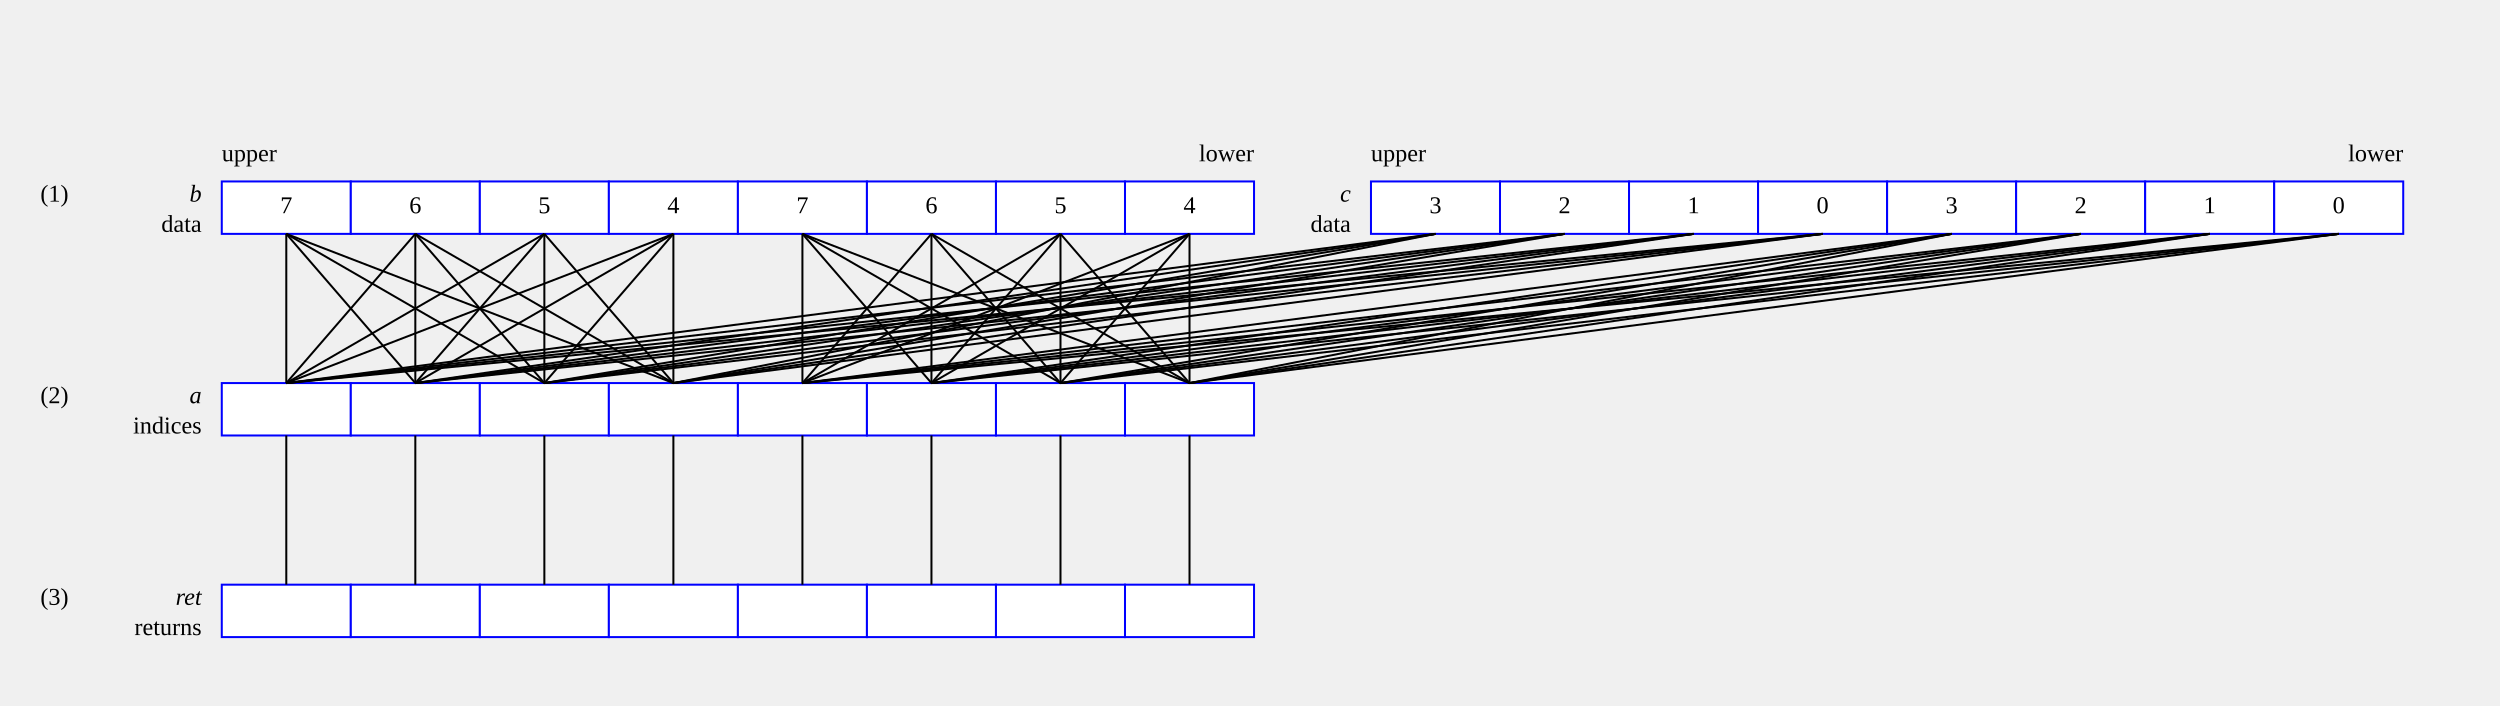
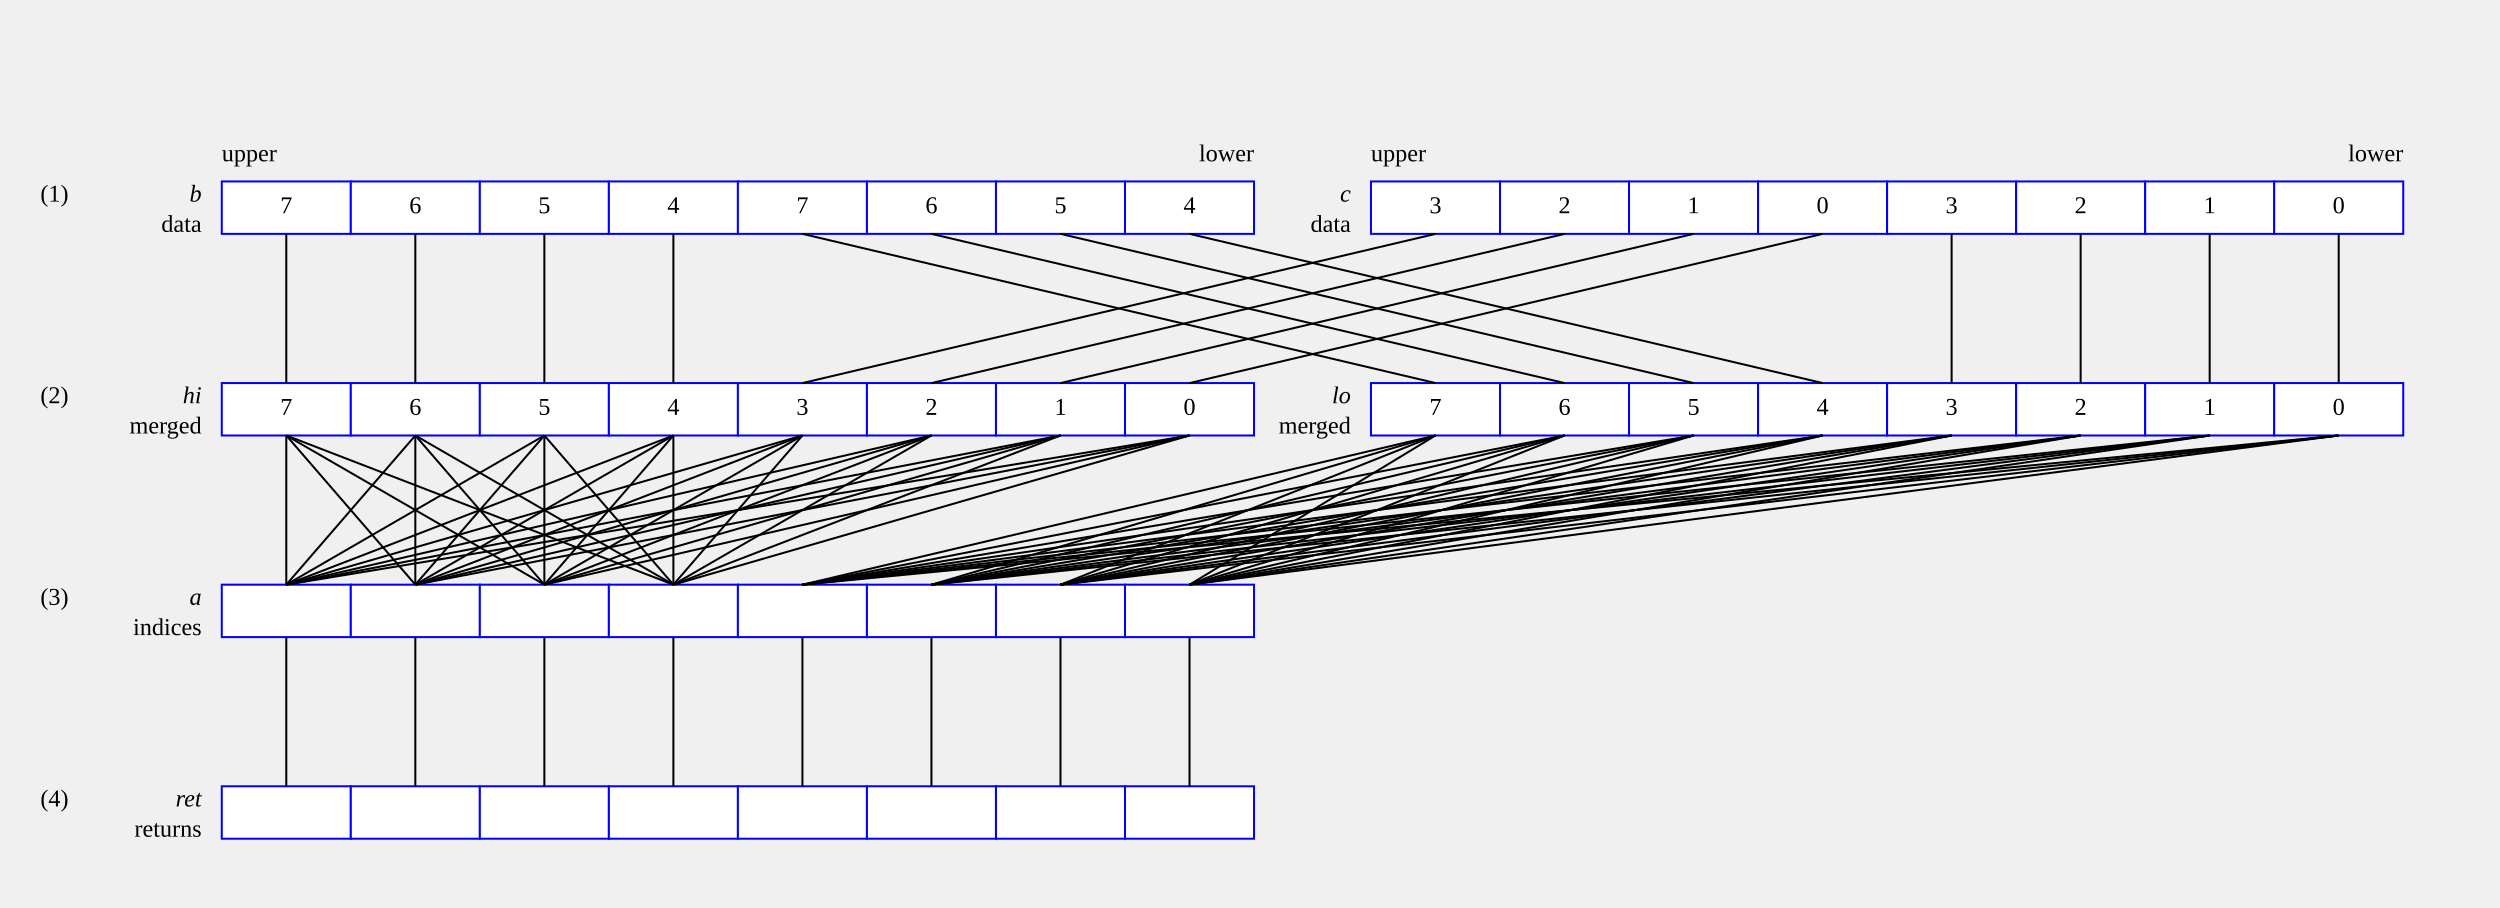
- <svg xmlns="http://www.w3.org/2000/svg" version="1.1" width="1240" height="350">
+ <svg xmlns="http://www.w3.org/2000/svg" version="1.1" width="1240" height="450">
  <text x="20" y="100">(1)</text>
  <text x="100" y="100" text-anchor="end" font-style="italic">b</text>
  <text x="100" y="115" text-anchor="end">data</text>
  <rect x="110" y="90" width="64" height="26" fill="white" stroke="blue" />
  <text x="142" y="103" text-anchor="middle" dominant-baseline="middle">7</text>
  <rect x="174" y="90" width="64" height="26" fill="white" stroke="blue" />
  <text x="206" y="103" text-anchor="middle" dominant-baseline="middle">6</text>
  <rect x="238" y="90" width="64" height="26" fill="white" stroke="blue" />
  <text x="270" y="103" text-anchor="middle" dominant-baseline="middle">5</text>
  <rect x="302" y="90" width="64" height="26" fill="white" stroke="blue" />
  <text x="334" y="103" text-anchor="middle" dominant-baseline="middle">4</text>
  <rect x="366" y="90" width="64" height="26" fill="white" stroke="blue" />
  <text x="398" y="103" text-anchor="middle" dominant-baseline="middle">7</text>
  <rect x="430" y="90" width="64" height="26" fill="white" stroke="blue" />
  <text x="462" y="103" text-anchor="middle" dominant-baseline="middle">6</text>
  <rect x="494" y="90" width="64" height="26" fill="white" stroke="blue" />
  <text x="526" y="103" text-anchor="middle" dominant-baseline="middle">5</text>
  <rect x="558" y="90" width="64" height="26" fill="white" stroke="blue" />
  <text x="590" y="103" text-anchor="middle" dominant-baseline="middle">4</text>
  <text x="110" y="80" text-anchor="begin">upper</text>
  <text x="622" y="80" text-anchor="end">lower</text>
  <text x="670" y="100" text-anchor="end" font-style="italic">c</text>
  <text x="670" y="115" text-anchor="end">data</text>
  <rect x="680" y="90" width="64" height="26" fill="white" stroke="blue" />
  <text x="712" y="103" text-anchor="middle" dominant-baseline="middle">3</text>
  <rect x="744" y="90" width="64" height="26" fill="white" stroke="blue" />
  <text x="776" y="103" text-anchor="middle" dominant-baseline="middle">2</text>
  <rect x="808" y="90" width="64" height="26" fill="white" stroke="blue" />
  <text x="840" y="103" text-anchor="middle" dominant-baseline="middle">1</text>
  <rect x="872" y="90" width="64" height="26" fill="white" stroke="blue" />
  <text x="904" y="103" text-anchor="middle" dominant-baseline="middle">0</text>
  <rect x="936" y="90" width="64" height="26" fill="white" stroke="blue" />
  <text x="968" y="103" text-anchor="middle" dominant-baseline="middle">3</text>
  <rect x="1000" y="90" width="64" height="26" fill="white" stroke="blue" />
  <text x="1032" y="103" text-anchor="middle" dominant-baseline="middle">2</text>
  <rect x="1064" y="90" width="64" height="26" fill="white" stroke="blue" />
  <text x="1096" y="103" text-anchor="middle" dominant-baseline="middle">1</text>
  <rect x="1128" y="90" width="64" height="26" fill="white" stroke="blue" />
  <text x="1160" y="103" text-anchor="middle" dominant-baseline="middle">0</text>
  <text x="680" y="80" text-anchor="begin">upper</text>
  <text x="1192" y="80" text-anchor="end">lower</text>
  <text x="20" y="200">(2)</text>
-   <text x="100" y="200" text-anchor="end" font-style="italic">a</text>
-   <text x="100" y="215" text-anchor="end">indices</text>
+   <text x="100" y="200" text-anchor="end" font-style="italic">hi</text>
+   <text x="100" y="215" text-anchor="end">merged</text>
  <rect x="110" y="190" width="64" height="26" fill="white" stroke="blue" />
+   <text x="142" y="203" text-anchor="middle" dominant-baseline="middle">7</text>
  <rect x="174" y="190" width="64" height="26" fill="white" stroke="blue" />
+   <text x="206" y="203" text-anchor="middle" dominant-baseline="middle">6</text>
  <rect x="238" y="190" width="64" height="26" fill="white" stroke="blue" />
+   <text x="270" y="203" text-anchor="middle" dominant-baseline="middle">5</text>
  <rect x="302" y="190" width="64" height="26" fill="white" stroke="blue" />
+   <text x="334" y="203" text-anchor="middle" dominant-baseline="middle">4</text>
  <rect x="366" y="190" width="64" height="26" fill="white" stroke="blue" />
+   <text x="398" y="203" text-anchor="middle" dominant-baseline="middle">3</text>
  <rect x="430" y="190" width="64" height="26" fill="white" stroke="blue" />
+   <text x="462" y="203" text-anchor="middle" dominant-baseline="middle">2</text>
  <rect x="494" y="190" width="64" height="26" fill="white" stroke="blue" />
+   <text x="526" y="203" text-anchor="middle" dominant-baseline="middle">1</text>
  <rect x="558" y="190" width="64" height="26" fill="white" stroke="blue" />
+   <text x="590" y="203" text-anchor="middle" dominant-baseline="middle">0</text>
+   <text x="670" y="200" text-anchor="end" font-style="italic">lo</text>
+   <text x="670" y="215" text-anchor="end">merged</text>
+   <rect x="680" y="190" width="64" height="26" fill="white" stroke="blue" />
+   <text x="712" y="203" text-anchor="middle" dominant-baseline="middle">7</text>
+   <rect x="744" y="190" width="64" height="26" fill="white" stroke="blue" />
+   <text x="776" y="203" text-anchor="middle" dominant-baseline="middle">6</text>
+   <rect x="808" y="190" width="64" height="26" fill="white" stroke="blue" />
+   <text x="840" y="203" text-anchor="middle" dominant-baseline="middle">5</text>
+   <rect x="872" y="190" width="64" height="26" fill="white" stroke="blue" />
+   <text x="904" y="203" text-anchor="middle" dominant-baseline="middle">4</text>
+   <rect x="936" y="190" width="64" height="26" fill="white" stroke="blue" />
+   <text x="968" y="203" text-anchor="middle" dominant-baseline="middle">3</text>
+   <rect x="1000" y="190" width="64" height="26" fill="white" stroke="blue" />
+   <text x="1032" y="203" text-anchor="middle" dominant-baseline="middle">2</text>
+   <rect x="1064" y="190" width="64" height="26" fill="white" stroke="blue" />
+   <text x="1096" y="203" text-anchor="middle" dominant-baseline="middle">1</text>
+   <rect x="1128" y="190" width="64" height="26" fill="white" stroke="blue" />
+   <text x="1160" y="203" text-anchor="middle" dominant-baseline="middle">0</text>
  <text x="20" y="300">(3)</text>
-   <text x="100" y="300" text-anchor="end" font-style="italic">ret</text>
-   <text x="100" y="315" text-anchor="end">returns</text>
+   <text x="100" y="300" text-anchor="end" font-style="italic">a</text>
+   <text x="100" y="315" text-anchor="end">indices</text>
  <rect x="110" y="290" width="64" height="26" fill="white" stroke="blue" />
  <rect x="174" y="290" width="64" height="26" fill="white" stroke="blue" />
  <rect x="238" y="290" width="64" height="26" fill="white" stroke="blue" />
  <rect x="302" y="290" width="64" height="26" fill="white" stroke="blue" />
  <rect x="366" y="290" width="64" height="26" fill="white" stroke="blue" />
  <rect x="430" y="290" width="64" height="26" fill="white" stroke="blue" />
  <rect x="494" y="290" width="64" height="26" fill="white" stroke="blue" />
  <rect x="558" y="290" width="64" height="26" fill="white" stroke="blue" />
+   <text x="20" y="400">(4)</text>
+   <text x="100" y="400" text-anchor="end" font-style="italic">ret</text>
+   <text x="100" y="415" text-anchor="end">returns</text>
+   <rect x="110" y="390" width="64" height="26" fill="white" stroke="blue" />
+   <rect x="174" y="390" width="64" height="26" fill="white" stroke="blue" />
+   <rect x="238" y="390" width="64" height="26" fill="white" stroke="blue" />
+   <rect x="302" y="390" width="64" height="26" fill="white" stroke="blue" />
+   <rect x="366" y="390" width="64" height="26" fill="white" stroke="blue" />
+   <rect x="430" y="390" width="64" height="26" fill="white" stroke="blue" />
+   <rect x="494" y="390" width="64" height="26" fill="white" stroke="blue" />
+   <rect x="558" y="390" width="64" height="26" fill="white" stroke="blue" />
  <line x1="142" y1="116" x2="142" y2="190" stroke="black" />
-   <line x1="712" y1="116" x2="142" y2="190" stroke="black" />
-   <line x1="206" y1="116" x2="142" y2="190" stroke="black" />
-   <line x1="776" y1="116" x2="142" y2="190" stroke="black" />
-   <line x1="270" y1="116" x2="142" y2="190" stroke="black" />
-   <line x1="840" y1="116" x2="142" y2="190" stroke="black" />
-   <line x1="334" y1="116" x2="142" y2="190" stroke="black" />
-   <line x1="904" y1="116" x2="142" y2="190" stroke="black" />
-   <line x1="142" y1="116" x2="206" y2="190" stroke="black" />
-   <line x1="712" y1="116" x2="206" y2="190" stroke="black" />
+   <line x1="398" y1="116" x2="712" y2="190" stroke="black" />
  <line x1="206" y1="116" x2="206" y2="190" stroke="black" />
-   <line x1="776" y1="116" x2="206" y2="190" stroke="black" />
-   <line x1="270" y1="116" x2="206" y2="190" stroke="black" />
-   <line x1="840" y1="116" x2="206" y2="190" stroke="black" />
-   <line x1="334" y1="116" x2="206" y2="190" stroke="black" />
-   <line x1="904" y1="116" x2="206" y2="190" stroke="black" />
-   <line x1="142" y1="116" x2="270" y2="190" stroke="black" />
-   <line x1="712" y1="116" x2="270" y2="190" stroke="black" />
-   <line x1="206" y1="116" x2="270" y2="190" stroke="black" />
-   <line x1="776" y1="116" x2="270" y2="190" stroke="black" />
+   <line x1="462" y1="116" x2="776" y2="190" stroke="black" />
  <line x1="270" y1="116" x2="270" y2="190" stroke="black" />
-   <line x1="840" y1="116" x2="270" y2="190" stroke="black" />
-   <line x1="334" y1="116" x2="270" y2="190" stroke="black" />
-   <line x1="904" y1="116" x2="270" y2="190" stroke="black" />
-   <line x1="142" y1="116" x2="334" y2="190" stroke="black" />
-   <line x1="712" y1="116" x2="334" y2="190" stroke="black" />
-   <line x1="206" y1="116" x2="334" y2="190" stroke="black" />
-   <line x1="776" y1="116" x2="334" y2="190" stroke="black" />
-   <line x1="270" y1="116" x2="334" y2="190" stroke="black" />
-   <line x1="840" y1="116" x2="334" y2="190" stroke="black" />
+   <line x1="526" y1="116" x2="840" y2="190" stroke="black" />
  <line x1="334" y1="116" x2="334" y2="190" stroke="black" />
-   <line x1="904" y1="116" x2="334" y2="190" stroke="black" />
-   <line x1="398" y1="116" x2="398" y2="190" stroke="black" />
-   <line x1="968" y1="116" x2="398" y2="190" stroke="black" />
-   <line x1="462" y1="116" x2="398" y2="190" stroke="black" />
-   <line x1="1032" y1="116" x2="398" y2="190" stroke="black" />
-   <line x1="526" y1="116" x2="398" y2="190" stroke="black" />
-   <line x1="1096" y1="116" x2="398" y2="190" stroke="black" />
-   <line x1="590" y1="116" x2="398" y2="190" stroke="black" />
-   <line x1="1160" y1="116" x2="398" y2="190" stroke="black" />
-   <line x1="398" y1="116" x2="462" y2="190" stroke="black" />
-   <line x1="968" y1="116" x2="462" y2="190" stroke="black" />
-   <line x1="462" y1="116" x2="462" y2="190" stroke="black" />
-   <line x1="1032" y1="116" x2="462" y2="190" stroke="black" />
-   <line x1="526" y1="116" x2="462" y2="190" stroke="black" />
-   <line x1="1096" y1="116" x2="462" y2="190" stroke="black" />
-   <line x1="590" y1="116" x2="462" y2="190" stroke="black" />
-   <line x1="1160" y1="116" x2="462" y2="190" stroke="black" />
-   <line x1="398" y1="116" x2="526" y2="190" stroke="black" />
-   <line x1="968" y1="116" x2="526" y2="190" stroke="black" />
-   <line x1="462" y1="116" x2="526" y2="190" stroke="black" />
-   <line x1="1032" y1="116" x2="526" y2="190" stroke="black" />
-   <line x1="526" y1="116" x2="526" y2="190" stroke="black" />
-   <line x1="1096" y1="116" x2="526" y2="190" stroke="black" />
-   <line x1="590" y1="116" x2="526" y2="190" stroke="black" />
-   <line x1="1160" y1="116" x2="526" y2="190" stroke="black" />
-   <line x1="398" y1="116" x2="590" y2="190" stroke="black" />
-   <line x1="968" y1="116" x2="590" y2="190" stroke="black" />
-   <line x1="462" y1="116" x2="590" y2="190" stroke="black" />
-   <line x1="1032" y1="116" x2="590" y2="190" stroke="black" />
-   <line x1="526" y1="116" x2="590" y2="190" stroke="black" />
-   <line x1="1096" y1="116" x2="590" y2="190" stroke="black" />
-   <line x1="590" y1="116" x2="590" y2="190" stroke="black" />
-   <line x1="1160" y1="116" x2="590" y2="190" stroke="black" />
+   <line x1="590" y1="116" x2="904" y2="190" stroke="black" />
+   <line x1="712" y1="116" x2="398" y2="190" stroke="black" />
+   <line x1="968" y1="116" x2="968" y2="190" stroke="black" />
+   <line x1="776" y1="116" x2="462" y2="190" stroke="black" />
+   <line x1="1032" y1="116" x2="1032" y2="190" stroke="black" />
+   <line x1="840" y1="116" x2="526" y2="190" stroke="black" />
+   <line x1="1096" y1="116" x2="1096" y2="190" stroke="black" />
+   <line x1="904" y1="116" x2="590" y2="190" stroke="black" />
+   <line x1="1160" y1="116" x2="1160" y2="190" stroke="black" />
  <line x1="142" y1="216" x2="142" y2="290" stroke="black" />
+   <line x1="712" y1="216" x2="398" y2="290" stroke="black" />
+   <line x1="142" y1="216" x2="206" y2="290" stroke="black" />
+   <line x1="712" y1="216" x2="462" y2="290" stroke="black" />
+   <line x1="142" y1="216" x2="270" y2="290" stroke="black" />
+   <line x1="712" y1="216" x2="526" y2="290" stroke="black" />
+   <line x1="142" y1="216" x2="334" y2="290" stroke="black" />
+   <line x1="712" y1="216" x2="590" y2="290" stroke="black" />
+   <line x1="206" y1="216" x2="142" y2="290" stroke="black" />
+   <line x1="776" y1="216" x2="398" y2="290" stroke="black" />
  <line x1="206" y1="216" x2="206" y2="290" stroke="black" />
+   <line x1="776" y1="216" x2="462" y2="290" stroke="black" />
+   <line x1="206" y1="216" x2="270" y2="290" stroke="black" />
+   <line x1="776" y1="216" x2="526" y2="290" stroke="black" />
+   <line x1="206" y1="216" x2="334" y2="290" stroke="black" />
+   <line x1="776" y1="216" x2="590" y2="290" stroke="black" />
+   <line x1="270" y1="216" x2="142" y2="290" stroke="black" />
+   <line x1="840" y1="216" x2="398" y2="290" stroke="black" />
+   <line x1="270" y1="216" x2="206" y2="290" stroke="black" />
+   <line x1="840" y1="216" x2="462" y2="290" stroke="black" />
  <line x1="270" y1="216" x2="270" y2="290" stroke="black" />
+   <line x1="840" y1="216" x2="526" y2="290" stroke="black" />
+   <line x1="270" y1="216" x2="334" y2="290" stroke="black" />
+   <line x1="840" y1="216" x2="590" y2="290" stroke="black" />
+   <line x1="334" y1="216" x2="142" y2="290" stroke="black" />
+   <line x1="904" y1="216" x2="398" y2="290" stroke="black" />
+   <line x1="334" y1="216" x2="206" y2="290" stroke="black" />
+   <line x1="904" y1="216" x2="462" y2="290" stroke="black" />
+   <line x1="334" y1="216" x2="270" y2="290" stroke="black" />
+   <line x1="904" y1="216" x2="526" y2="290" stroke="black" />
  <line x1="334" y1="216" x2="334" y2="290" stroke="black" />
-   <line x1="398" y1="216" x2="398" y2="290" stroke="black" />
-   <line x1="462" y1="216" x2="462" y2="290" stroke="black" />
-   <line x1="526" y1="216" x2="526" y2="290" stroke="black" />
-   <line x1="590" y1="216" x2="590" y2="290" stroke="black" />
+   <line x1="904" y1="216" x2="590" y2="290" stroke="black" />
+   <line x1="398" y1="216" x2="142" y2="290" stroke="black" />
+   <line x1="968" y1="216" x2="398" y2="290" stroke="black" />
+   <line x1="398" y1="216" x2="206" y2="290" stroke="black" />
+   <line x1="968" y1="216" x2="462" y2="290" stroke="black" />
+   <line x1="398" y1="216" x2="270" y2="290" stroke="black" />
+   <line x1="968" y1="216" x2="526" y2="290" stroke="black" />
+   <line x1="398" y1="216" x2="334" y2="290" stroke="black" />
+   <line x1="968" y1="216" x2="590" y2="290" stroke="black" />
+   <line x1="462" y1="216" x2="142" y2="290" stroke="black" />
+   <line x1="1032" y1="216" x2="398" y2="290" stroke="black" />
+   <line x1="462" y1="216" x2="206" y2="290" stroke="black" />
+   <line x1="1032" y1="216" x2="462" y2="290" stroke="black" />
+   <line x1="462" y1="216" x2="270" y2="290" stroke="black" />
+   <line x1="1032" y1="216" x2="526" y2="290" stroke="black" />
+   <line x1="462" y1="216" x2="334" y2="290" stroke="black" />
+   <line x1="1032" y1="216" x2="590" y2="290" stroke="black" />
+   <line x1="526" y1="216" x2="142" y2="290" stroke="black" />
+   <line x1="1096" y1="216" x2="398" y2="290" stroke="black" />
+   <line x1="526" y1="216" x2="206" y2="290" stroke="black" />
+   <line x1="1096" y1="216" x2="462" y2="290" stroke="black" />
+   <line x1="526" y1="216" x2="270" y2="290" stroke="black" />
+   <line x1="1096" y1="216" x2="526" y2="290" stroke="black" />
+   <line x1="526" y1="216" x2="334" y2="290" stroke="black" />
+   <line x1="1096" y1="216" x2="590" y2="290" stroke="black" />
+   <line x1="590" y1="216" x2="142" y2="290" stroke="black" />
+   <line x1="1160" y1="216" x2="398" y2="290" stroke="black" />
+   <line x1="590" y1="216" x2="206" y2="290" stroke="black" />
+   <line x1="1160" y1="216" x2="462" y2="290" stroke="black" />
+   <line x1="590" y1="216" x2="270" y2="290" stroke="black" />
+   <line x1="1160" y1="216" x2="526" y2="290" stroke="black" />
+   <line x1="590" y1="216" x2="334" y2="290" stroke="black" />
+   <line x1="1160" y1="216" x2="590" y2="290" stroke="black" />
+   <line x1="142" y1="316" x2="142" y2="390" stroke="black" />
+   <line x1="206" y1="316" x2="206" y2="390" stroke="black" />
+   <line x1="270" y1="316" x2="270" y2="390" stroke="black" />
+   <line x1="334" y1="316" x2="334" y2="390" stroke="black" />
+   <line x1="398" y1="316" x2="398" y2="390" stroke="black" />
+   <line x1="462" y1="316" x2="462" y2="390" stroke="black" />
+   <line x1="526" y1="316" x2="526" y2="390" stroke="black" />
+   <line x1="590" y1="316" x2="590" y2="390" stroke="black" />
</svg>
